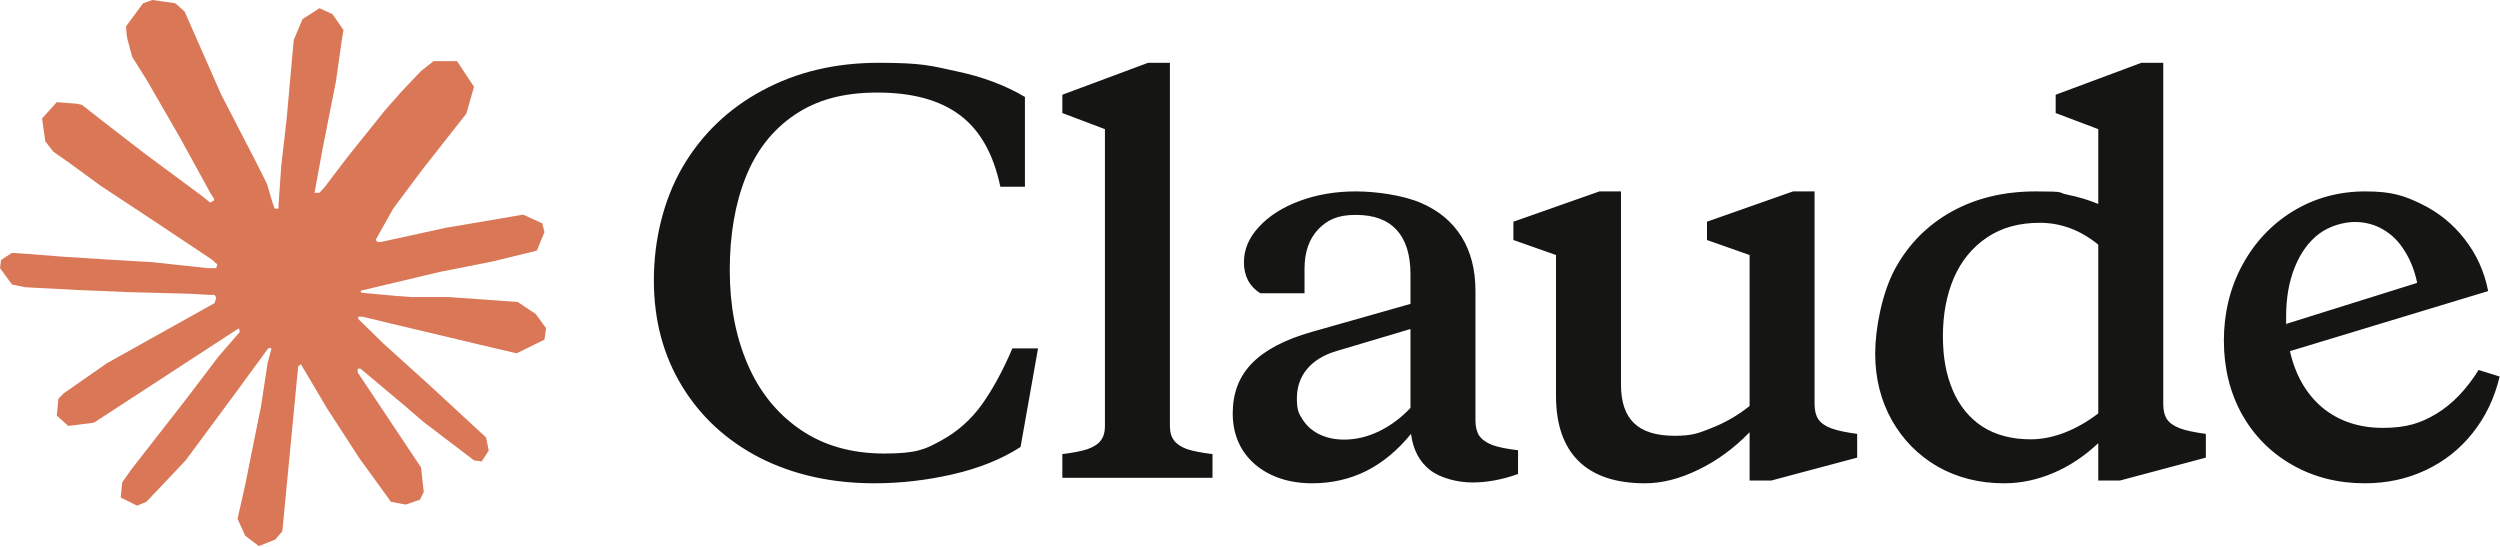
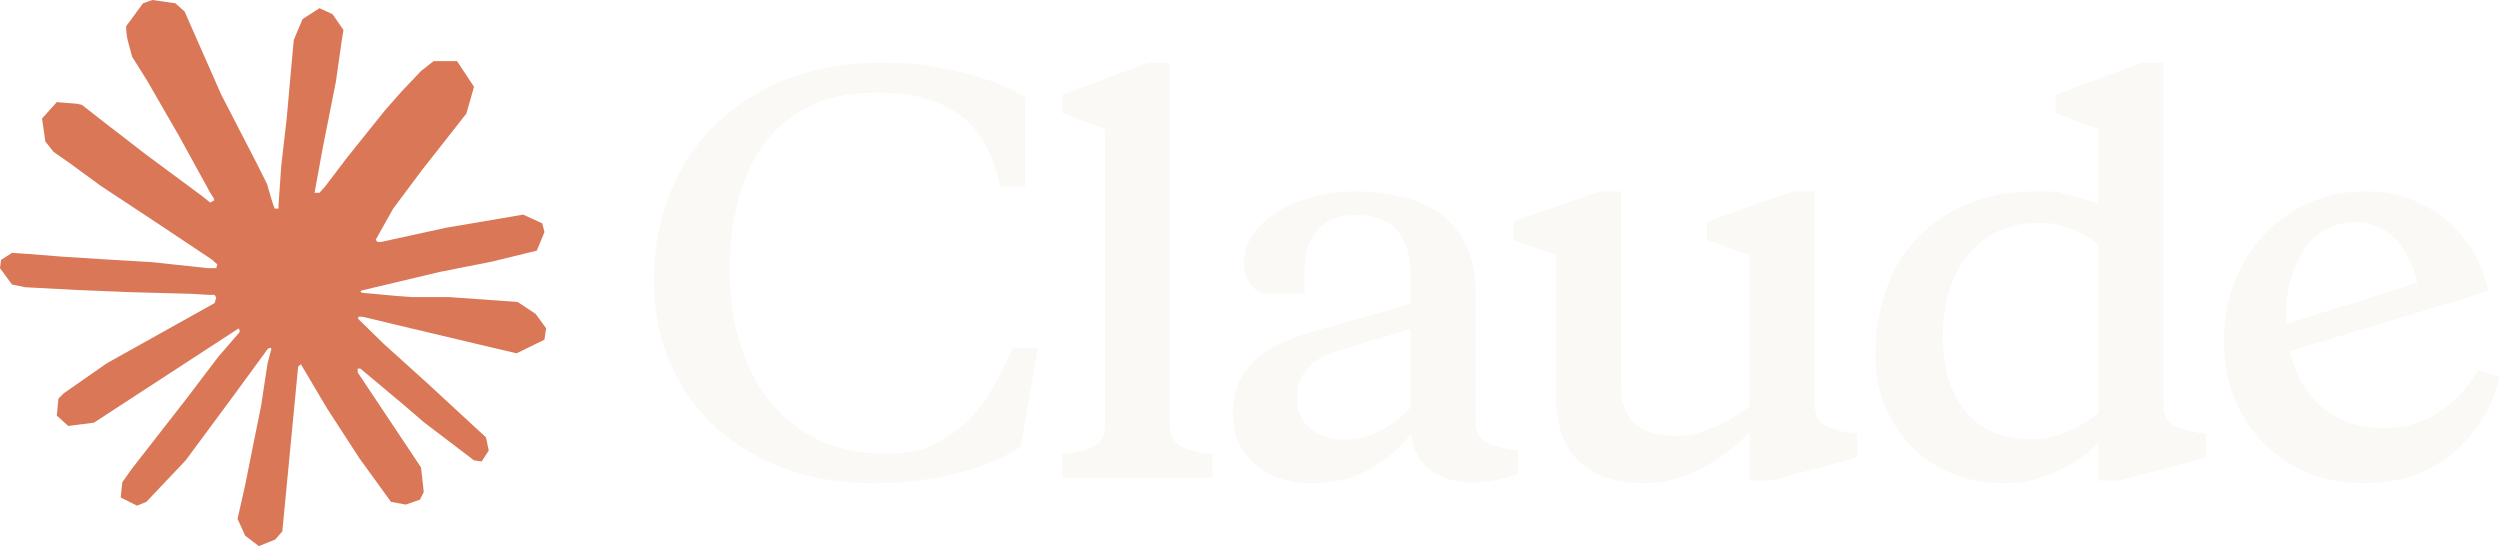
<svg xmlns="http://www.w3.org/2000/svg" id="Layer_1" version="1.1" viewBox="0 0 9156 2000">
  <defs>
    <style>
      .st0 {
        fill: #d97757;
      }

      .st1 {
-         fill: #151514;
+         fill: #faf9f5;
      }
    </style>
  </defs>
  <path class="st1" d="M3202.7,1770c-156.7,0-296.3-31-419-93-122-62.7-217.3-150.3-286-263-68.7-112.7-103-242-103-388s35-293.3,105-414c70.7-120.7,168.3-214.3,293-281,124.7-67.3,266.3-101,425-101s190.3,10.3,285,31c95.3,20,179,51.3,251,94v329h-90c-25.3-120.7-75-208.3-149-263-73.3-54.7-173.7-82-301-82s-223.3,27.3-304,82c-80.7,54.7-140.3,131-179,229-38.7,97.3-58,210.7-58,340s21.7,241.7,65,343c43.3,101.3,107.7,181.3,193,240,85.3,58.7,188,88,308,88s151-16,209-48c58.7-32,108-75.7,148-131,40-56,77.3-124.7,112-206h94l-64,361c-69.3,44.7-152,78-248,100s-191.7,33-287,33ZM3890.7,1663c39.3-4.7,70-10.7,92-18,22.7-8,39-18.7,49-32s15-30.3,15-51V473l-156-59v-67l314-117h80v1332c0,20.7,5,37.7,15,51s26,24,48,32c22.7,7.3,53.7,13.3,93,18v87h-550v-87ZM4805.7,1770c-57.3,0-108-10.7-152-32s-78.3-51.3-103-90c-24-38.7-36-83.3-36-134,0-74,23.3-135,70-183,47.3-48.7,120-87,218-115l363-103v-109c0-71.3-17-125.3-51-162-33.3-36.7-83-55-149-55s-104,17.7-138,53c-33.3,35.3-50,83.3-50,144v90h-162c-19.3-12-34.3-27.7-45-47-10-20-15-42-15-66,0-47.3,18.3-90.7,55-130,36.7-40,86.3-71.7,149-95,62.7-23.3,131.3-35,206-35s172.7,14,238,42c65.3,28,115,69.3,149,124s51,120.7,51,198v475c0,23.3,4.7,42,14,56,10,14,26,25.3,48,34,22.7,8,54,14.3,94,19v87c-58,20.7-113.7,31-167,31s-116.7-15.3-156-46c-38.7-30.7-61.7-74.7-69-132-48.7,60-103.3,105.3-164,136-60.7,30-126.7,45-198,45ZM4922.7,1610c42.7,0,85-10,127-30,42.7-20.7,81.3-49.3,116-86v-289l-272,81c-46.7,14-82.3,36-107,66-24.7,29.3-37,65.3-37,108s7.3,55.3,22,78c14.7,22.7,35,40.3,61,53,26.7,12.7,56.7,19,90,19ZM6024.7,1770c-106.7,0-187.7-27-243-81-55.3-54.7-83-134.3-83-239v-516l-156-55v-67l315-111h79v708c0,63.3,16,110.3,48,141s81.3,46,148,46,88.3-9.7,137-29c49.3-19.3,95.3-46,138-80v-553l-156-55v-67l315-111h79v779c0,23.3,4.7,42,14,56,10,14,26,25,48,33s53.3,14.7,94,20v87l-315,84h-79v-177c-56,58-118.3,103.7-187,137-68,33.3-133.3,50-196,50ZM7339.7,1770c-90,0-171-20.3-243-61-71.3-41.3-127.3-98-168-170-40.7-72.7-61-154-61-244s24.3-221,73-311c49.3-90,118.3-159.7,207-209,88.7-49.3,191.3-74,308-74s76.7,4,116,12c40,8,77.7,19.3,113,34v-274l-156-59v-67l314-117h80v1250c0,23.3,4.7,42,14,56,10,14,26,25,48,33s53.3,14.7,94,20v87l-315,84h-79v-137c-50,47.3-104.7,83.7-164,109-59.3,25.3-119.7,38-181,38ZM7437.7,1609c40,0,81.7-8.3,125-25,43.3-17.3,84-40.7,122-70v-618c-65.3-53.3-136.7-80-214-80s-140.7,18-194,54c-53.3,36-93.7,85.3-121,148-26.7,62.7-40,133.7-40,213s12,141.3,36,198,60,101,108,133c48.7,31.3,108,47,178,47ZM8660.7,1770c-98,0-186.3-22.3-265-67-78.7-44.7-140.3-106.7-185-186-44-80-66-170-66-270s22.7-193.7,68-277c45.3-83.3,107.3-149,186-197,79.3-48,167.3-72,264-72s141.7,15.3,205,46c63.3,30.7,116.3,73.7,159,129,43.3,55.3,72,118.7,86,190l-726,220c20,88,59.7,157,119,207,60,49.3,133.7,74,221,74s139-17.3,197-52c58-35.3,109.3-88.7,154-160l77,24c-18.7,78.7-51.7,147.7-99,207-46.7,58.7-104,104-172,136s-142.3,48-223,48ZM8852.7,1036c-9.3-44.7-24.7-83.7-46-117-20.7-34-46.7-60-78-78-31.3-18.7-66.3-28-105-28s-92,14.3-130,43-67.7,69.3-89,122c-21.3,52-32,112.3-32,181s.3,20.3,1,27l479-150Z" />
  <path class="st0" d="M870,1900l28-124,32-160,26-128,24-158,14-52-2-4-10,2-120,164-182,246-144,152-34,14-60-30,6-56,34-48,198-254,120-158,78-90-2-12h-4l-528,344-94,12-42-38,6-62,20-20,158-110,394-220,6-20-6-10h-20l-66-4-224-6-194-8-190-10-48-10L0,982l4-30,40-26,58,4,126,10,190,12,138,8,204,22h32l4-14-10-8-8-8-198-132-212-140-112-82-60-42-30-38-12-84,54-60,74,6,18,4,74,58,158,122,208,154,30,24,14-8v-6l-14-22-112-204-120-208-54-86-14-52c-5.3-18-8-38-8-60l62-84,34-12,84,12,34,30,52,118,82,186,130,252,38,76,20,68,8,22h14v-12l10-144,20-174,20-224,6-64,32-76,62-40,48,22,40,58-6,36-22,154-48,242-30,164h18l20-22,82-108,138-172,60-68,72-76,46-36h86l62,94-28,98-88,112-74,94-106,142-64,114,6,8h14l238-52,130-22,152-26,70,32,8,32-28,68-164,40-192,38-286,68-4,2,4,6,128,12,56,4h136l252,18,66,44,38,52-6,42-102,50-136-32-320-76-108-26h-16v8l92,90,166,150,210,194,10,48-26,40-28-4-184-140-72-62-160-134h-10v14l36,54,196,294,10,90-14,28-52,18-54-10-116-160-118-182-96-162-10,8-58,604-26,30-60,24-50-38-28-62Z" />
</svg>
